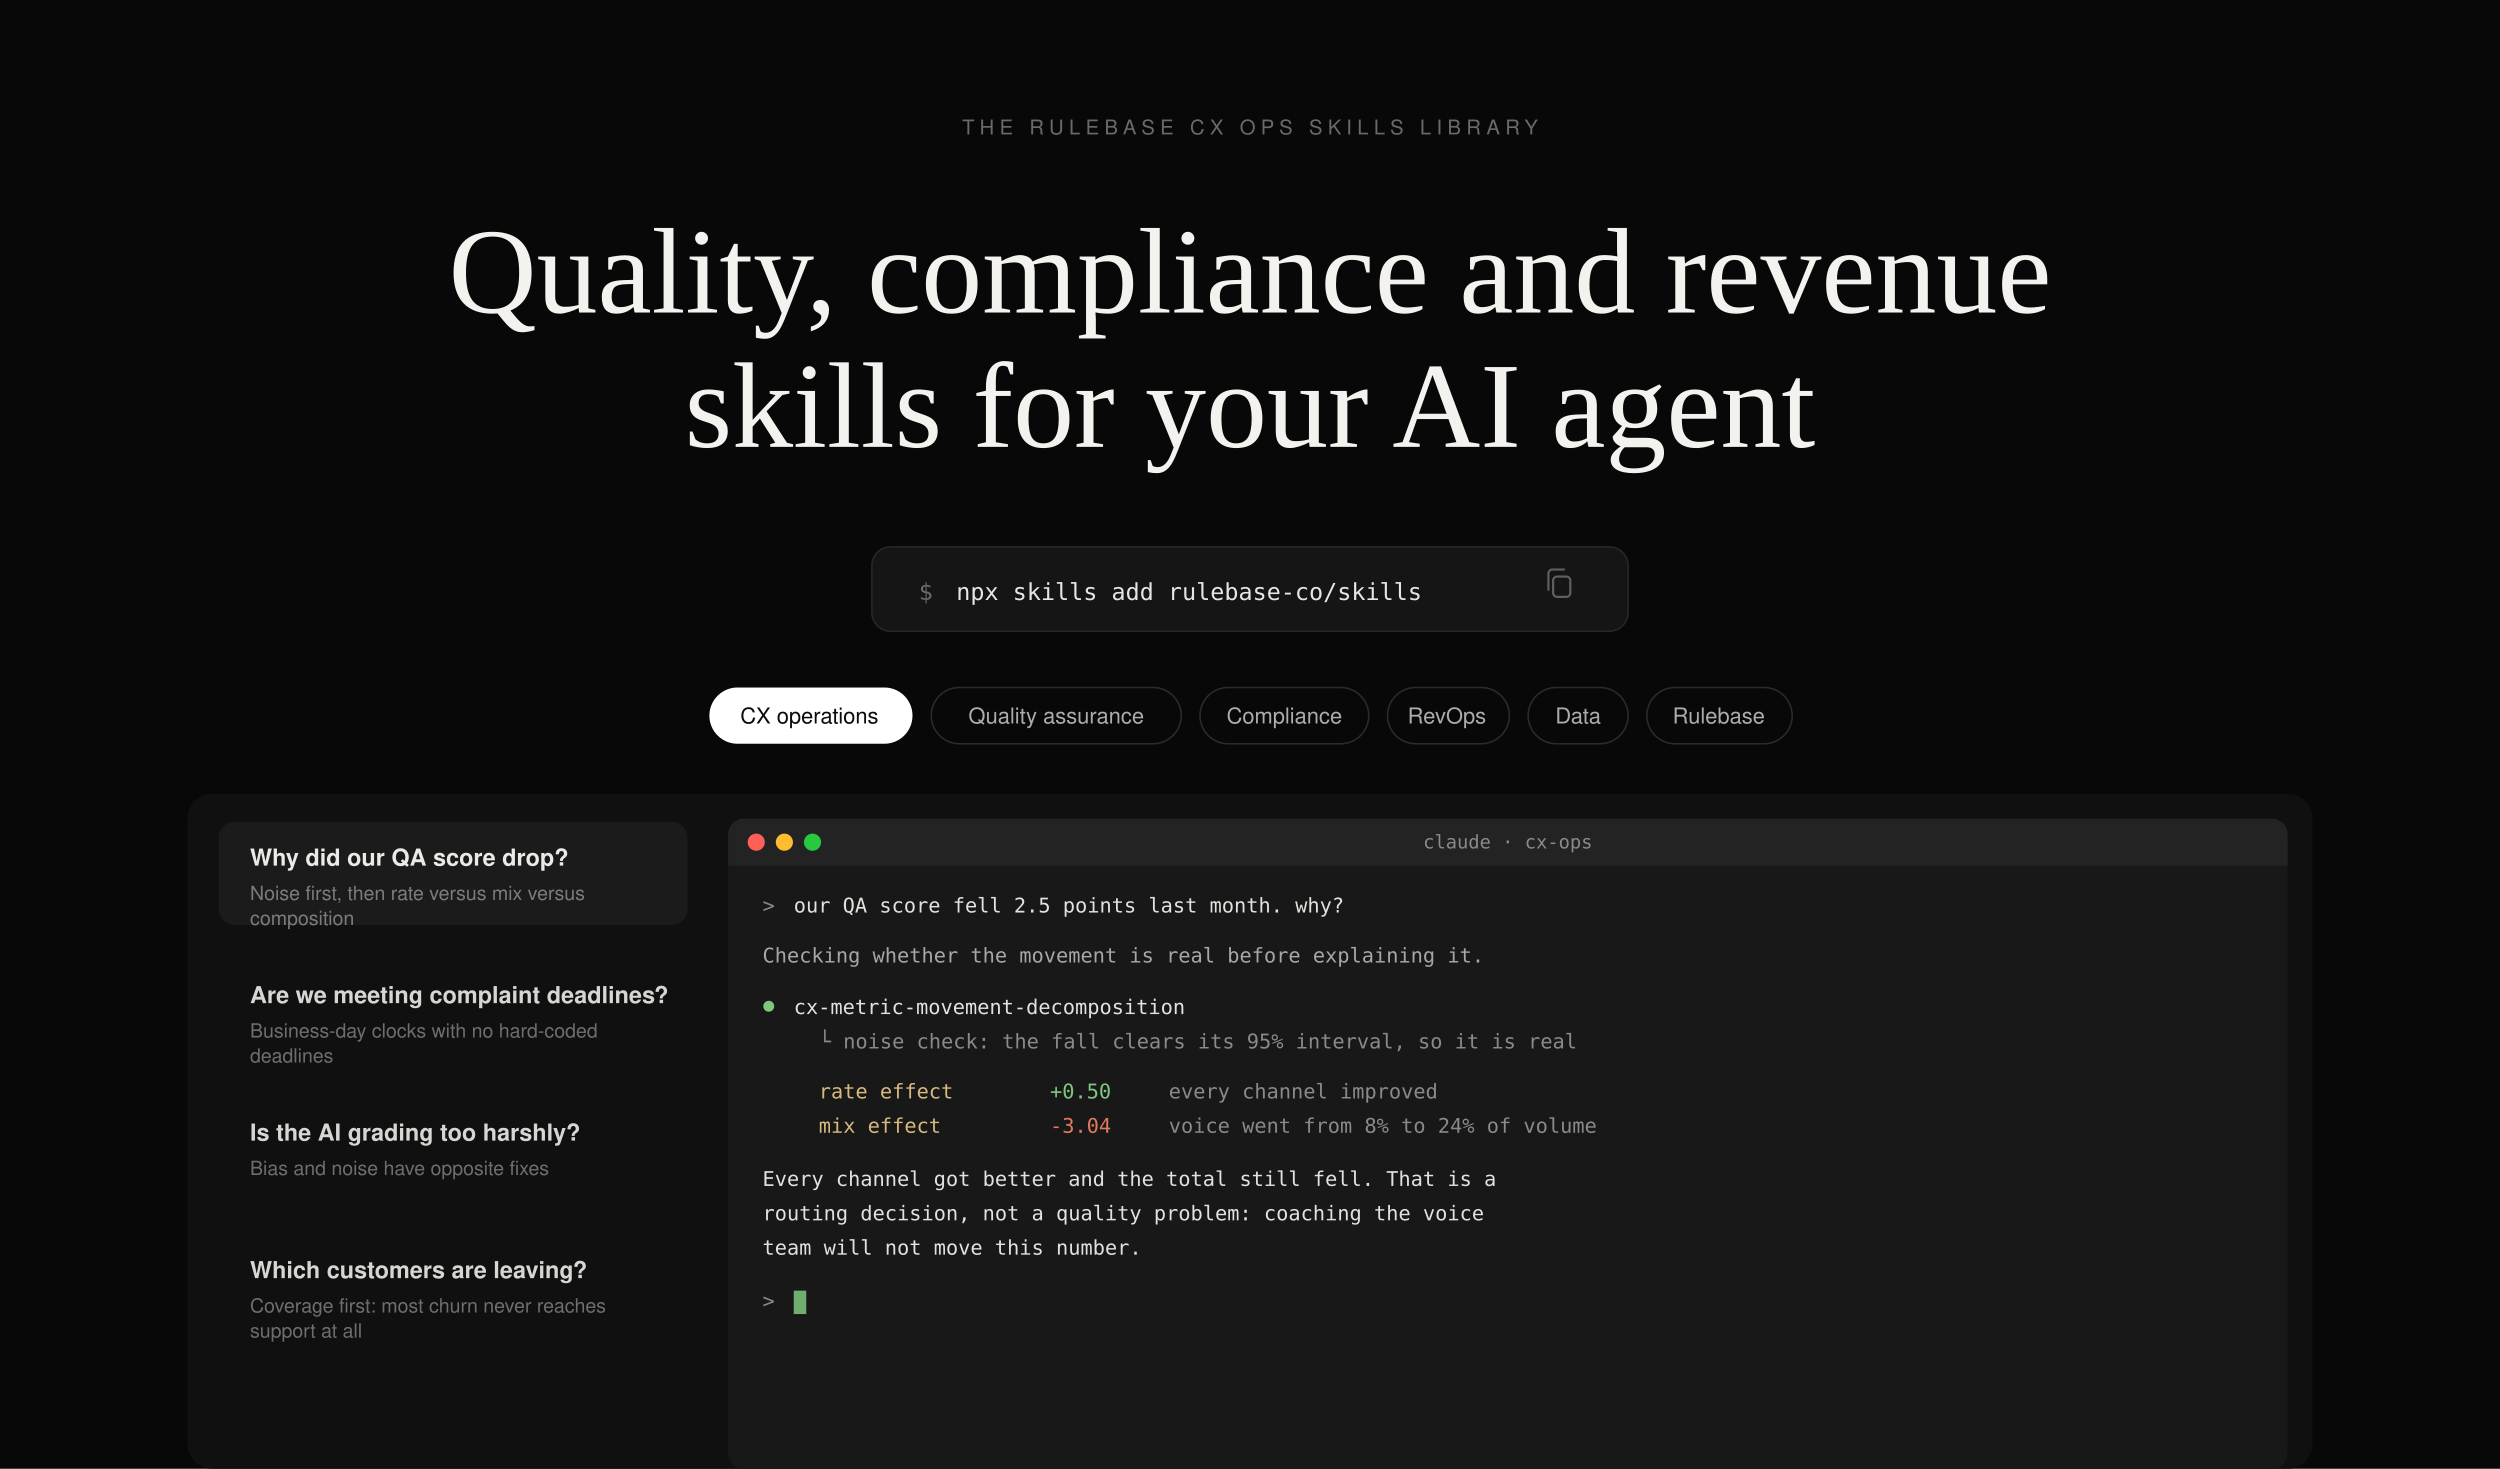
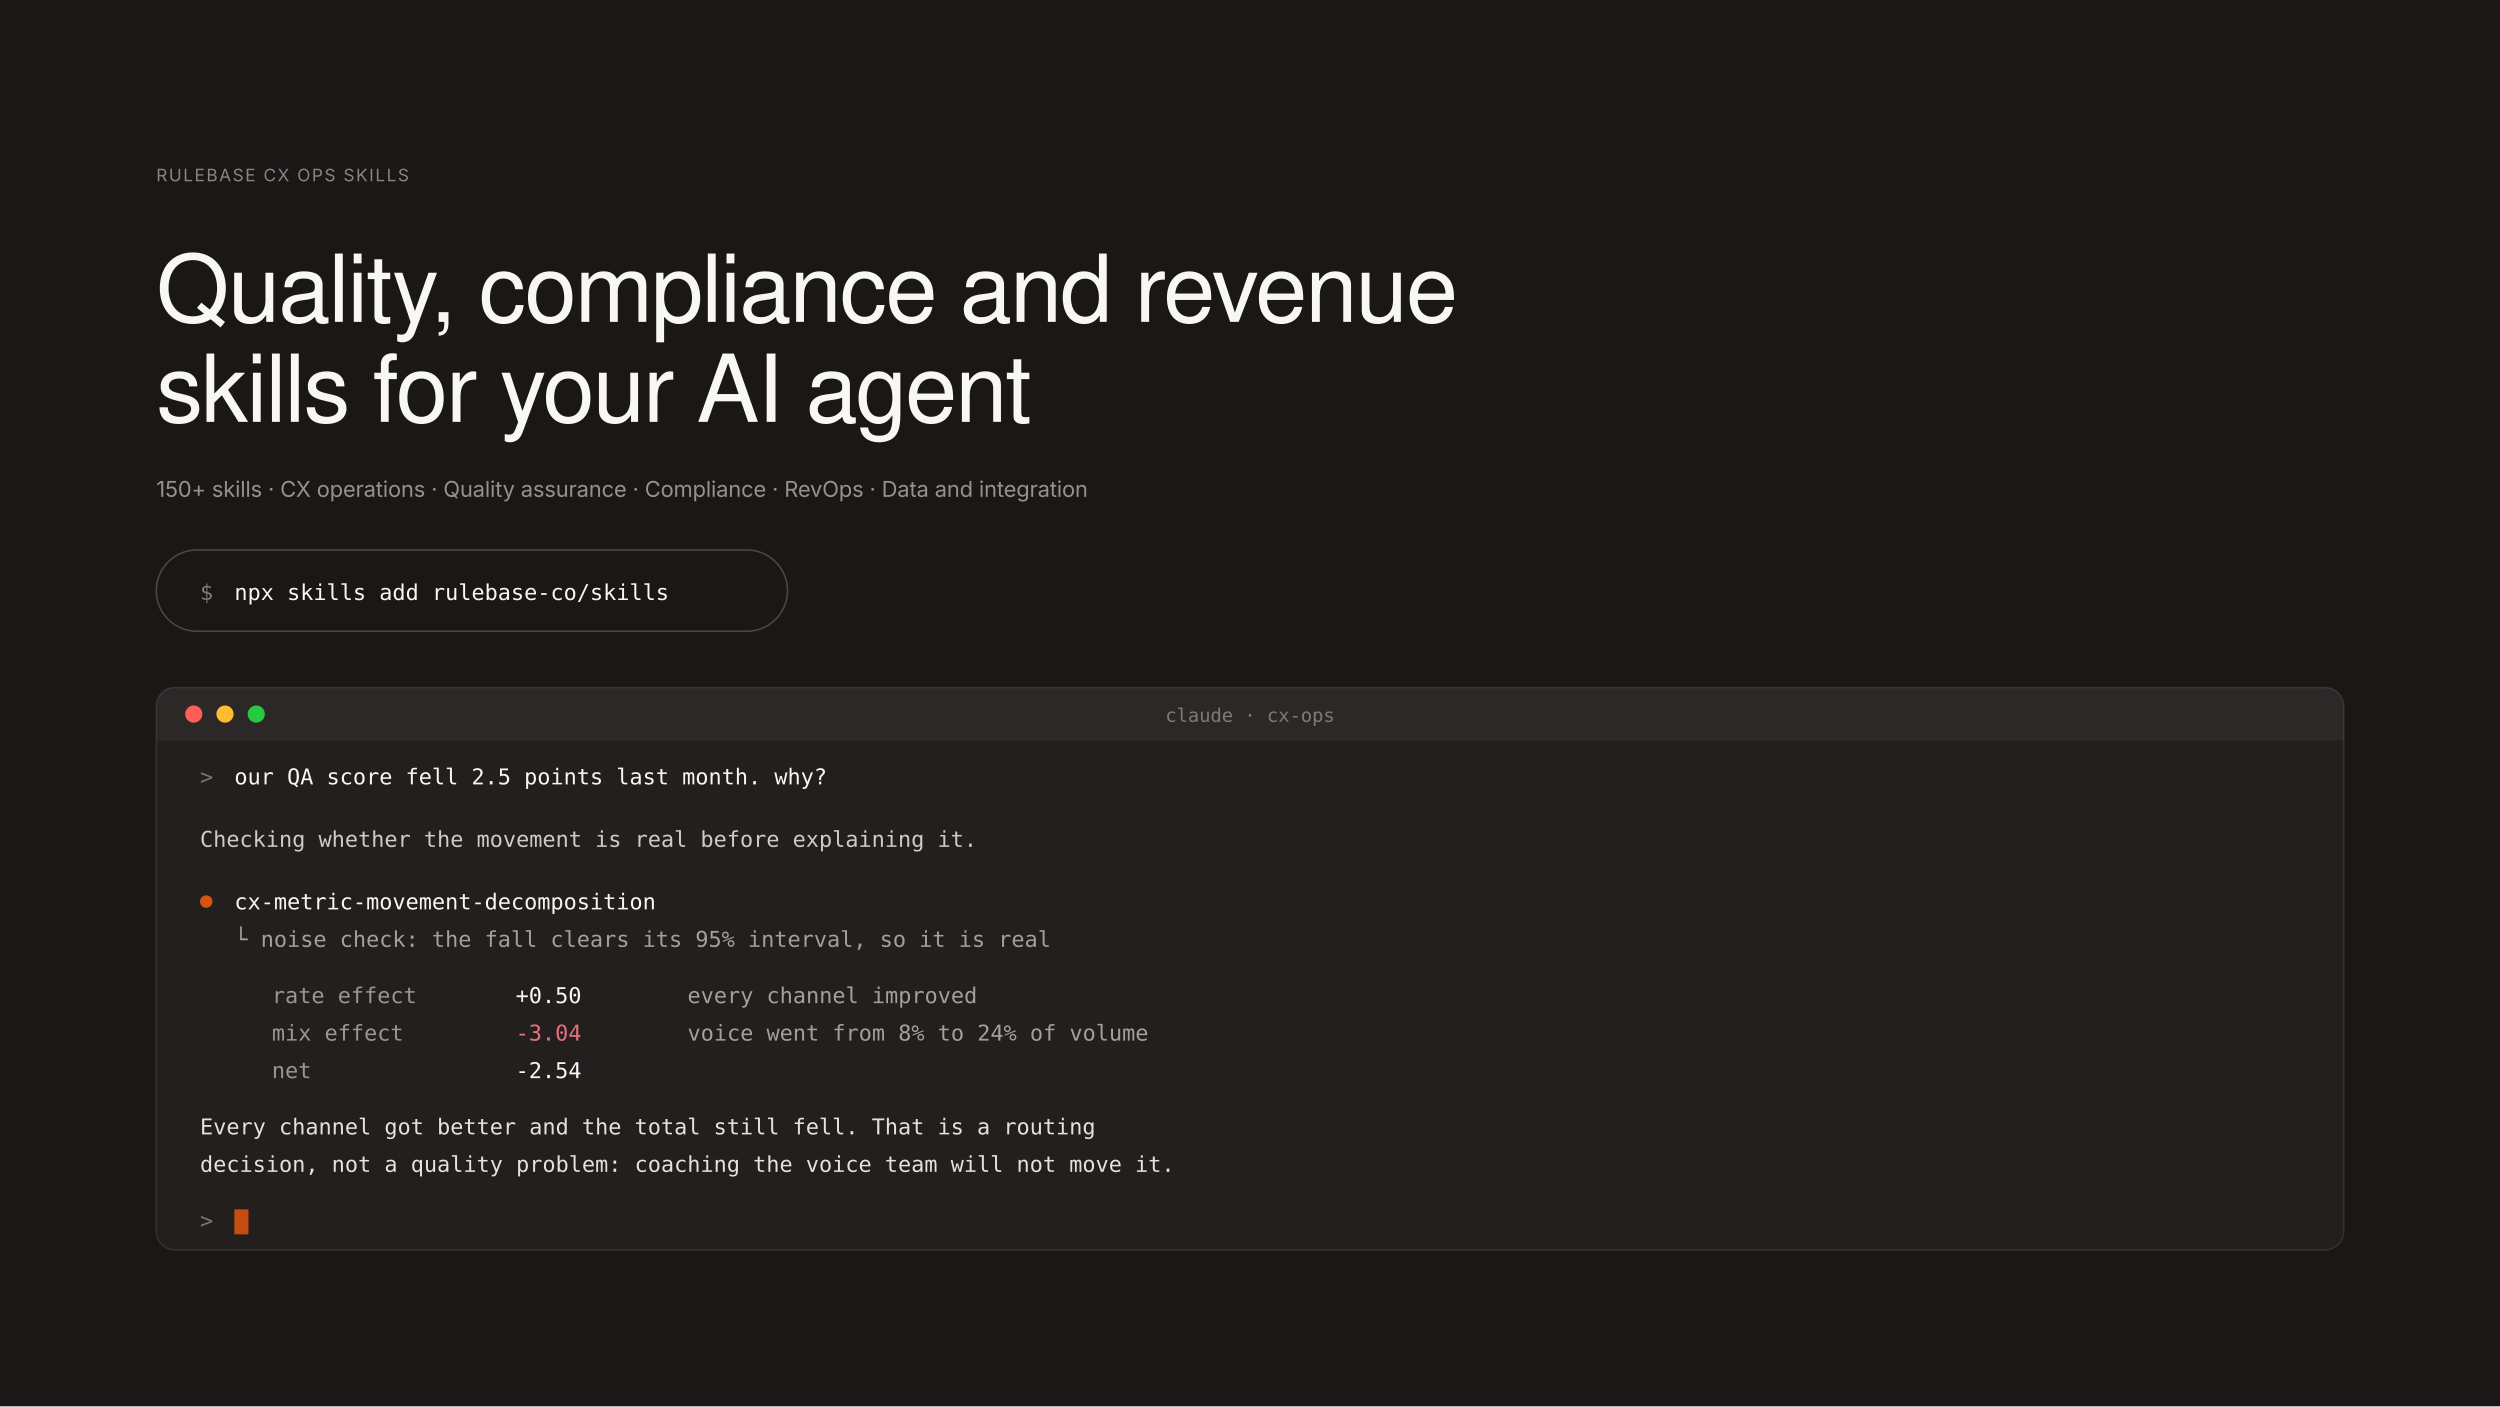
- <svg xmlns="http://www.w3.org/2000/svg" width="1600" height="940" viewBox="0 0 1600 940" role="img" aria-label="CX Ops Skills: quality, compliance and revenue skills for your AI agent">
+ <svg xmlns="http://www.w3.org/2000/svg" width="1600" height="900" viewBox="0 0 1600 900" role="img" aria-label="Rulebase CX Ops Skills: quality, compliance and revenue skills for your AI agent">
  <defs>
-     <clipPath id="panelClip">
-       <rect x="120" y="508" width="1360" height="432" rx="16" />
-     </clipPath>
-     <clipPath id="termClip">
-       <rect x="466" y="524" width="998" height="416" rx="10" />
+     <clipPath id="term">
+       <rect x="100" y="440" width="1400" height="360" rx="12" />
    </clipPath>
  </defs>
-   <rect width="1600" height="940" fill="#080808" />
-   <text font-family="-apple-system, BlinkMacSystemFont, 'Segoe UI', Helvetica, Arial, sans-serif" x="800" y="86" text-anchor="middle" fill="#6a6a6a" font-size="13" font-weight="500" letter-spacing="3.4">THE RULEBASE CX OPS SKILLS LIBRARY</text>
-   <text font-family="Georgia, 'Iowan Old Style', 'Times New Roman', serif" x="800" y="200" text-anchor="middle" fill="#f4f2ee" font-size="78">Quality, compliance and revenue</text>
-   <text font-family="Georgia, 'Iowan Old Style', 'Times New Roman', serif" x="800" y="286" text-anchor="middle" fill="#f4f2ee" font-size="78">skills for your AI agent</text>
-   <rect x="558" y="350" width="484" height="54" rx="12" fill="#151515" stroke="#272727" />
-   <text font-family="ui-monospace, 'SF Mono', SFMono-Regular, Menlo, Consolas, monospace" x="588" y="384" fill="#6a6a6a" font-size="15">$</text>
-   <text font-family="ui-monospace, 'SF Mono', SFMono-Regular, Menlo, Consolas, monospace" x="612" y="384" fill="#e8e6e2" font-size="15">npx skills add rulebase-co/skills</text>
-   <g stroke="#5f5f5f" stroke-width="1.4" fill="none">
-     <rect x="994" y="369" width="11" height="13" rx="2.5" />
-     <path d="M991 378 v-11 a2.5 2.5 0 0 1 2.5 -2.5 h8" />
-   </g>
-   <g font-family="-apple-system, BlinkMacSystemFont, 'Segoe UI', Helvetica, Arial, sans-serif" font-size="14">
-     <rect x="454" y="440" width="130" height="36" rx="18" fill="#ffffff" />
-     <text x="518" y="463" text-anchor="middle" fill="#0a0a0a" font-weight="500">CX operations</text>
-     <rect x="596" y="440" width="160" height="36" rx="18" fill="none" stroke="#2b2b2b" />
-     <text x="676" y="463" text-anchor="middle" fill="#adadad">Quality assurance</text>
-     <rect x="768" y="440" width="108" height="36" rx="18" fill="none" stroke="#2b2b2b" />
-     <text x="822" y="463" text-anchor="middle" fill="#adadad">Compliance</text>
-     <rect x="888" y="440" width="78" height="36" rx="18" fill="none" stroke="#2b2b2b" />
-     <text x="926" y="463" text-anchor="middle" fill="#adadad">RevOps</text>
-     <rect x="978" y="440" width="64" height="36" rx="18" fill="none" stroke="#2b2b2b" />
-     <text x="1010" y="463" text-anchor="middle" fill="#adadad">Data</text>
-     <rect x="1054" y="440" width="93" height="36" rx="18" fill="none" stroke="#2b2b2b" />
-     <text x="1100" y="463" text-anchor="middle" fill="#adadad">Rulebase</text>
-   </g>
-   <g clip-path="url(#panelClip)">
-     <rect x="120" y="508" width="1360" height="432" fill="#101010" />
-     <rect x="140" y="526" width="300" height="66" rx="10" fill="#1b1b1b" />
-     <text font-family="-apple-system, BlinkMacSystemFont, 'Segoe UI', Helvetica, Arial, sans-serif" x="160" y="554" fill="#eceae6" font-size="15" font-weight="600">Why did our QA score drop?</text>
-     <text font-family="-apple-system, BlinkMacSystemFont, 'Segoe UI', Helvetica, Arial, sans-serif" x="160" y="576" fill="#7c7c7c" font-size="12.5">Noise first, then rate versus mix versus</text>
-     <text font-family="-apple-system, BlinkMacSystemFont, 'Segoe UI', Helvetica, Arial, sans-serif" x="160" y="592" fill="#7c7c7c" font-size="12.5">composition</text>
-     <text font-family="-apple-system, BlinkMacSystemFont, 'Segoe UI', Helvetica, Arial, sans-serif" x="160" y="642" fill="#d8d6d2" font-size="15" font-weight="600">Are we meeting complaint deadlines?</text>
-     <text font-family="-apple-system, BlinkMacSystemFont, 'Segoe UI', Helvetica, Arial, sans-serif" x="160" y="664" fill="#6e6e6e" font-size="12.5">Business-day clocks with no hard-coded</text>
-     <text font-family="-apple-system, BlinkMacSystemFont, 'Segoe UI', Helvetica, Arial, sans-serif" x="160" y="680" fill="#6e6e6e" font-size="12.5">deadlines</text>
-     <text font-family="-apple-system, BlinkMacSystemFont, 'Segoe UI', Helvetica, Arial, sans-serif" x="160" y="730" fill="#d8d6d2" font-size="15" font-weight="600">Is the AI grading too harshly?</text>
-     <text font-family="-apple-system, BlinkMacSystemFont, 'Segoe UI', Helvetica, Arial, sans-serif" x="160" y="752" fill="#6e6e6e" font-size="12.5">Bias and noise have opposite fixes</text>
-     <text font-family="-apple-system, BlinkMacSystemFont, 'Segoe UI', Helvetica, Arial, sans-serif" x="160" y="818" fill="#d8d6d2" font-size="15" font-weight="600">Which customers are leaving?</text>
-     <text font-family="-apple-system, BlinkMacSystemFont, 'Segoe UI', Helvetica, Arial, sans-serif" x="160" y="840" fill="#6e6e6e" font-size="12.5">Coverage first: most churn never reaches</text>
-     <text font-family="-apple-system, BlinkMacSystemFont, 'Segoe UI', Helvetica, Arial, sans-serif" x="160" y="856" fill="#6e6e6e" font-size="12.5">support at all</text>
-     <g clip-path="url(#termClip)">
-       <rect x="466" y="524" width="998" height="416" fill="#181818" />
-       <rect x="466" y="524" width="998" height="30" fill="#232323" />
-       <circle cx="484" cy="539" r="5.5" fill="#ff5f57" />
-       <circle cx="502" cy="539" r="5.5" fill="#febc2e" />
-       <circle cx="520" cy="539" r="5.5" fill="#28c840" />
-       <text font-family="ui-monospace, 'SF Mono', SFMono-Regular, Menlo, Consolas, monospace" x="965" y="543" text-anchor="middle" fill="#8a8a8a" font-size="12">claude · cx-ops</text>
-       <g font-family="ui-monospace, 'SF Mono', SFMono-Regular, Menlo, Consolas, monospace" font-size="13">
-         <text x="488" y="584" fill="#8a8a8a">&gt;</text>
-         <text x="508" y="584" fill="#e4e2de">our QA score fell 2.5 points last month. why?</text>
-         <text x="488" y="616" fill="#a9a7a3">Checking whether the movement is real before explaining it.</text>
-         <circle cx="492" cy="644" r="3.5" fill="#7ec87e" />
-         <text x="508" y="649" fill="#e4e2de">cx-metric-movement-decomposition</text>
-         <text x="524" y="671" fill="#8a8a8a">└ noise check: the fall clears its 95% interval, so it is real</text>
-         <text x="524" y="703" fill="#d7ba7d">rate effect</text>
-         <text x="672" y="703" fill="#7ec87e">+0.50</text>
-         <text x="748" y="703" fill="#8a8a8a">every channel improved</text>
-         <text x="524" y="725" fill="#d7ba7d">mix  effect</text>
-         <text x="672" y="725" fill="#e07a5f">-3.04</text>
-         <text x="748" y="725" fill="#8a8a8a">voice went from 8% to 24% of volume</text>
-         <text x="488" y="759" fill="#e4e2de">Every channel got better and the total still fell. That is a</text>
-         <text x="488" y="781" fill="#e4e2de">routing decision, not a quality problem: coaching the voice</text>
-         <text x="488" y="803" fill="#e4e2de">team will not move this number.</text>
-         <text x="488" y="837" fill="#8a8a8a">&gt;</text>
-         <rect x="508" y="826" width="8" height="15" fill="#7ec87e" opacity="0.85" />
-       </g>
+   <rect width="1600" height="900" fill="#1a1716" />
+   <text font-family="Inter, system-ui, -apple-system, 'Segoe UI', Helvetica, sans-serif" x="100" y="116" fill="#f7f7f4" fill-opacity="0.5" font-size="11" letter-spacing="1">RULEBASE CX OPS SKILLS</text>
+   <text font-family="'Helvetica Neue', Helvetica, Arial, sans-serif" x="100" y="206" fill="#f7f7f4" font-size="60" font-weight="400" letter-spacing="-1.2">Quality, compliance and revenue</text>
+   <text font-family="'Helvetica Neue', Helvetica, Arial, sans-serif" x="100" y="270" fill="#f7f7f4" font-size="60" font-weight="400" letter-spacing="-1.2">skills for your AI agent</text>
+   <text font-family="Inter, system-ui, -apple-system, 'Segoe UI', Helvetica, sans-serif" x="100" y="318" fill="#f7f7f4" fill-opacity="0.55" font-size="14" letter-spacing="-0.09">150+ skills  ·  CX operations  ·  Quality assurance  ·  Compliance  ·  RevOps  ·  Data and integration</text>
+   <rect x="100" y="352" width="404" height="52" rx="26" fill="none" stroke="#f7f7f4" stroke-opacity="0.22" />
+   <text font-family="ui-monospace, 'SF Mono', SFMono-Regular, Menlo, Consolas, monospace" x="128" y="384" fill="#f7f7f4" fill-opacity="0.45" font-size="14">$</text>
+   <text font-family="ui-monospace, 'SF Mono', SFMono-Regular, Menlo, Consolas, monospace" x="150" y="384" fill="#f7f7f4" font-size="14">npx skills add rulebase-co/skills</text>
+   <g clip-path="url(#term)">
+     <rect x="100" y="440" width="1400" height="360" fill="#221f1e" />
+     <rect x="100" y="440" width="1400" height="34" fill="#2b2827" />
+     <circle cx="124" cy="457" r="5.5" fill="#ff5f57" />
+     <circle cx="144" cy="457" r="5.5" fill="#febc2e" />
+     <circle cx="164" cy="457" r="5.5" fill="#28c840" />
+     <text font-family="ui-monospace, 'SF Mono', SFMono-Regular, Menlo, Consolas, monospace" x="800" y="462" text-anchor="middle" fill="#f7f7f4" fill-opacity="0.4" font-size="12">claude · cx-ops</text>
+     <g font-family="ui-monospace, 'SF Mono', SFMono-Regular, Menlo, Consolas, monospace" font-size="14">
+       <text x="128" y="502" fill="#f7f7f4" fill-opacity="0.4">&gt;</text>
+       <text x="150" y="502" fill="#f7f7f4">our QA score fell 2.5 points last month. why?</text>
+       <text x="128" y="542" fill="#f7f7f4" fill-opacity="0.8">Checking whether the movement is real before explaining it.</text>
+       <circle cx="132" cy="577" r="4" fill="#d85210" />
+       <text x="150" y="582" fill="#f7f7f4">cx-metric-movement-decomposition</text>
+       <text x="150" y="606" fill="#f7f7f4" fill-opacity="0.6">└ noise check: the fall clears its 95% interval, so it is real</text>
+       <text x="174" y="642" fill="#f7f7f4" fill-opacity="0.55">rate effect</text>
+       <text x="330" y="642" fill="#f7f7f4">+0.50</text>
+       <text x="440" y="642" fill="#f7f7f4" fill-opacity="0.6">every channel improved</text>
+       <text x="174" y="666" fill="#f7f7f4" fill-opacity="0.55">mix  effect</text>
+       <text x="330" y="666" fill="#e8707a">-3.04</text>
+       <text x="440" y="666" fill="#f7f7f4" fill-opacity="0.6">voice went from 8% to 24% of volume</text>
+       <text x="174" y="690" fill="#f7f7f4" fill-opacity="0.55">net</text>
+       <text x="330" y="690" fill="#f7f7f4">-2.54</text>
+       <text x="128" y="726" fill="#f7f7f4" fill-opacity="0.9">Every channel got better and the total still fell. That is a routing</text>
+       <text x="128" y="750" fill="#f7f7f4" fill-opacity="0.9">decision, not a quality problem: coaching the voice team will not move it.</text>
+       <text x="128" y="786" fill="#f7f7f4" fill-opacity="0.4">&gt;</text>
+       <rect x="150" y="774" width="9" height="16" fill="#d85210" opacity="0.9" />
    </g>
  </g>
+   <rect x="100" y="440" width="1400" height="360" rx="12" fill="none" stroke="#f7f7f4" stroke-opacity="0.1" />
</svg>
